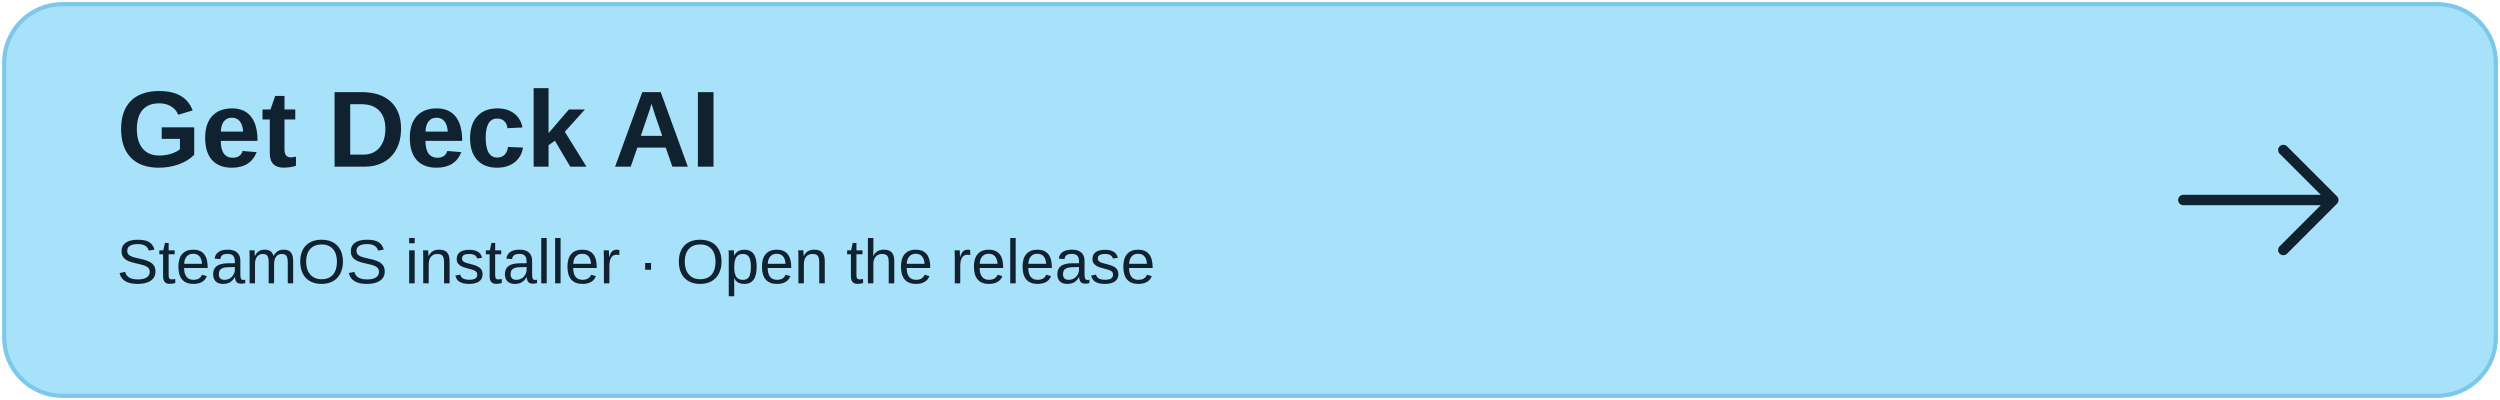
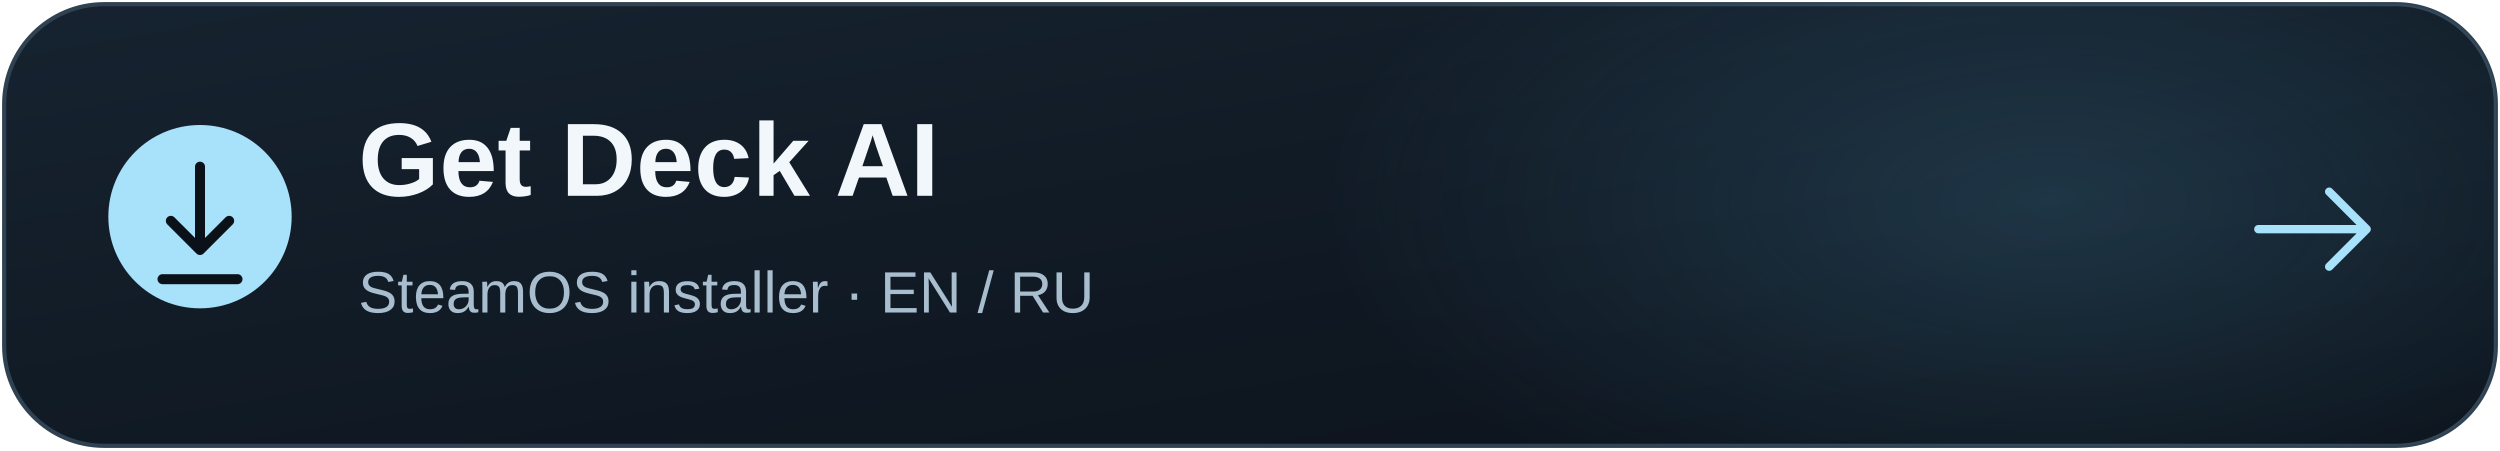
- <svg xmlns="http://www.w3.org/2000/svg" width="600" height="96" viewBox="0 0 600 96" role="img" aria-labelledby="title">
-   <rect x="1" y="1" width="598" height="94" rx="14" fill="#a8e1fa" stroke="#7bc8eb" />
-   <g fill="#102130" font-family="Arial, Helvetica, sans-serif">
-     <text x="28" y="40" font-size="26" font-weight="700">Get Deck AI</text>
-     <text x="28" y="68" font-size="15">SteamOS installer · Open the release</text>
+ <svg xmlns="http://www.w3.org/2000/svg" width="600" height="108" viewBox="0 0 600 108" role="img" aria-labelledby="title desc">
+   <defs>
+     <clipPath id="brand-clip">
+       <rect x="1" y="1" width="598" height="106" rx="24" />
+     </clipPath>
+     <linearGradient id="brand-bg" x2="1" y2="1">
+       <stop stop-color="#162330" />
+       <stop offset="1" stop-color="#0b1119" />
+     </linearGradient>
+     <radialGradient id="brand-halo">
+       <stop stop-color="#63bde9" stop-opacity=".18" />
+       <stop offset="1" stop-color="#63bde9" stop-opacity="0" />
+     </radialGradient>
+   </defs>
+   <rect x="1" y="1" width="598" height="106" rx="24" fill="url(#brand-bg)" stroke="#304252" />
+   <g clip-path="url(#brand-clip)">
+     <ellipse cx="492" cy="48.6" rx="174.0" ry="86.4" fill="url(#brand-halo)" />
  </g>
-   <path d="M524 48h36m-12-12 12 12-12 12" fill="none" stroke="#102130" stroke-width="2.5" stroke-linecap="round" stroke-linejoin="round" />
+   <circle cx="48" cy="52" r="22" fill="#a8e1fa" />
+   <path d="M48 40v20m-7-7 7 7 7-7M39 67h18" fill="none" stroke="#0b1119" stroke-width="2.4" stroke-linecap="round" stroke-linejoin="round" />
+   <text x="86" y="47" fill="#f1f7fb" font-family="Arial, Helvetica, sans-serif" font-size="25" font-weight="700">Get Deck AI</text>
+   <text x="86" y="75" fill="#a8bdce" font-family="Arial, Helvetica, sans-serif" font-size="14" font-weight="400">SteamOS installer · EN / RU</text>
+   <path d="M542 55h26m-9-9 9 9-9 9" fill="none" stroke="#a8e1fa" stroke-width="2" stroke-linecap="round" stroke-linejoin="round" />
</svg>
